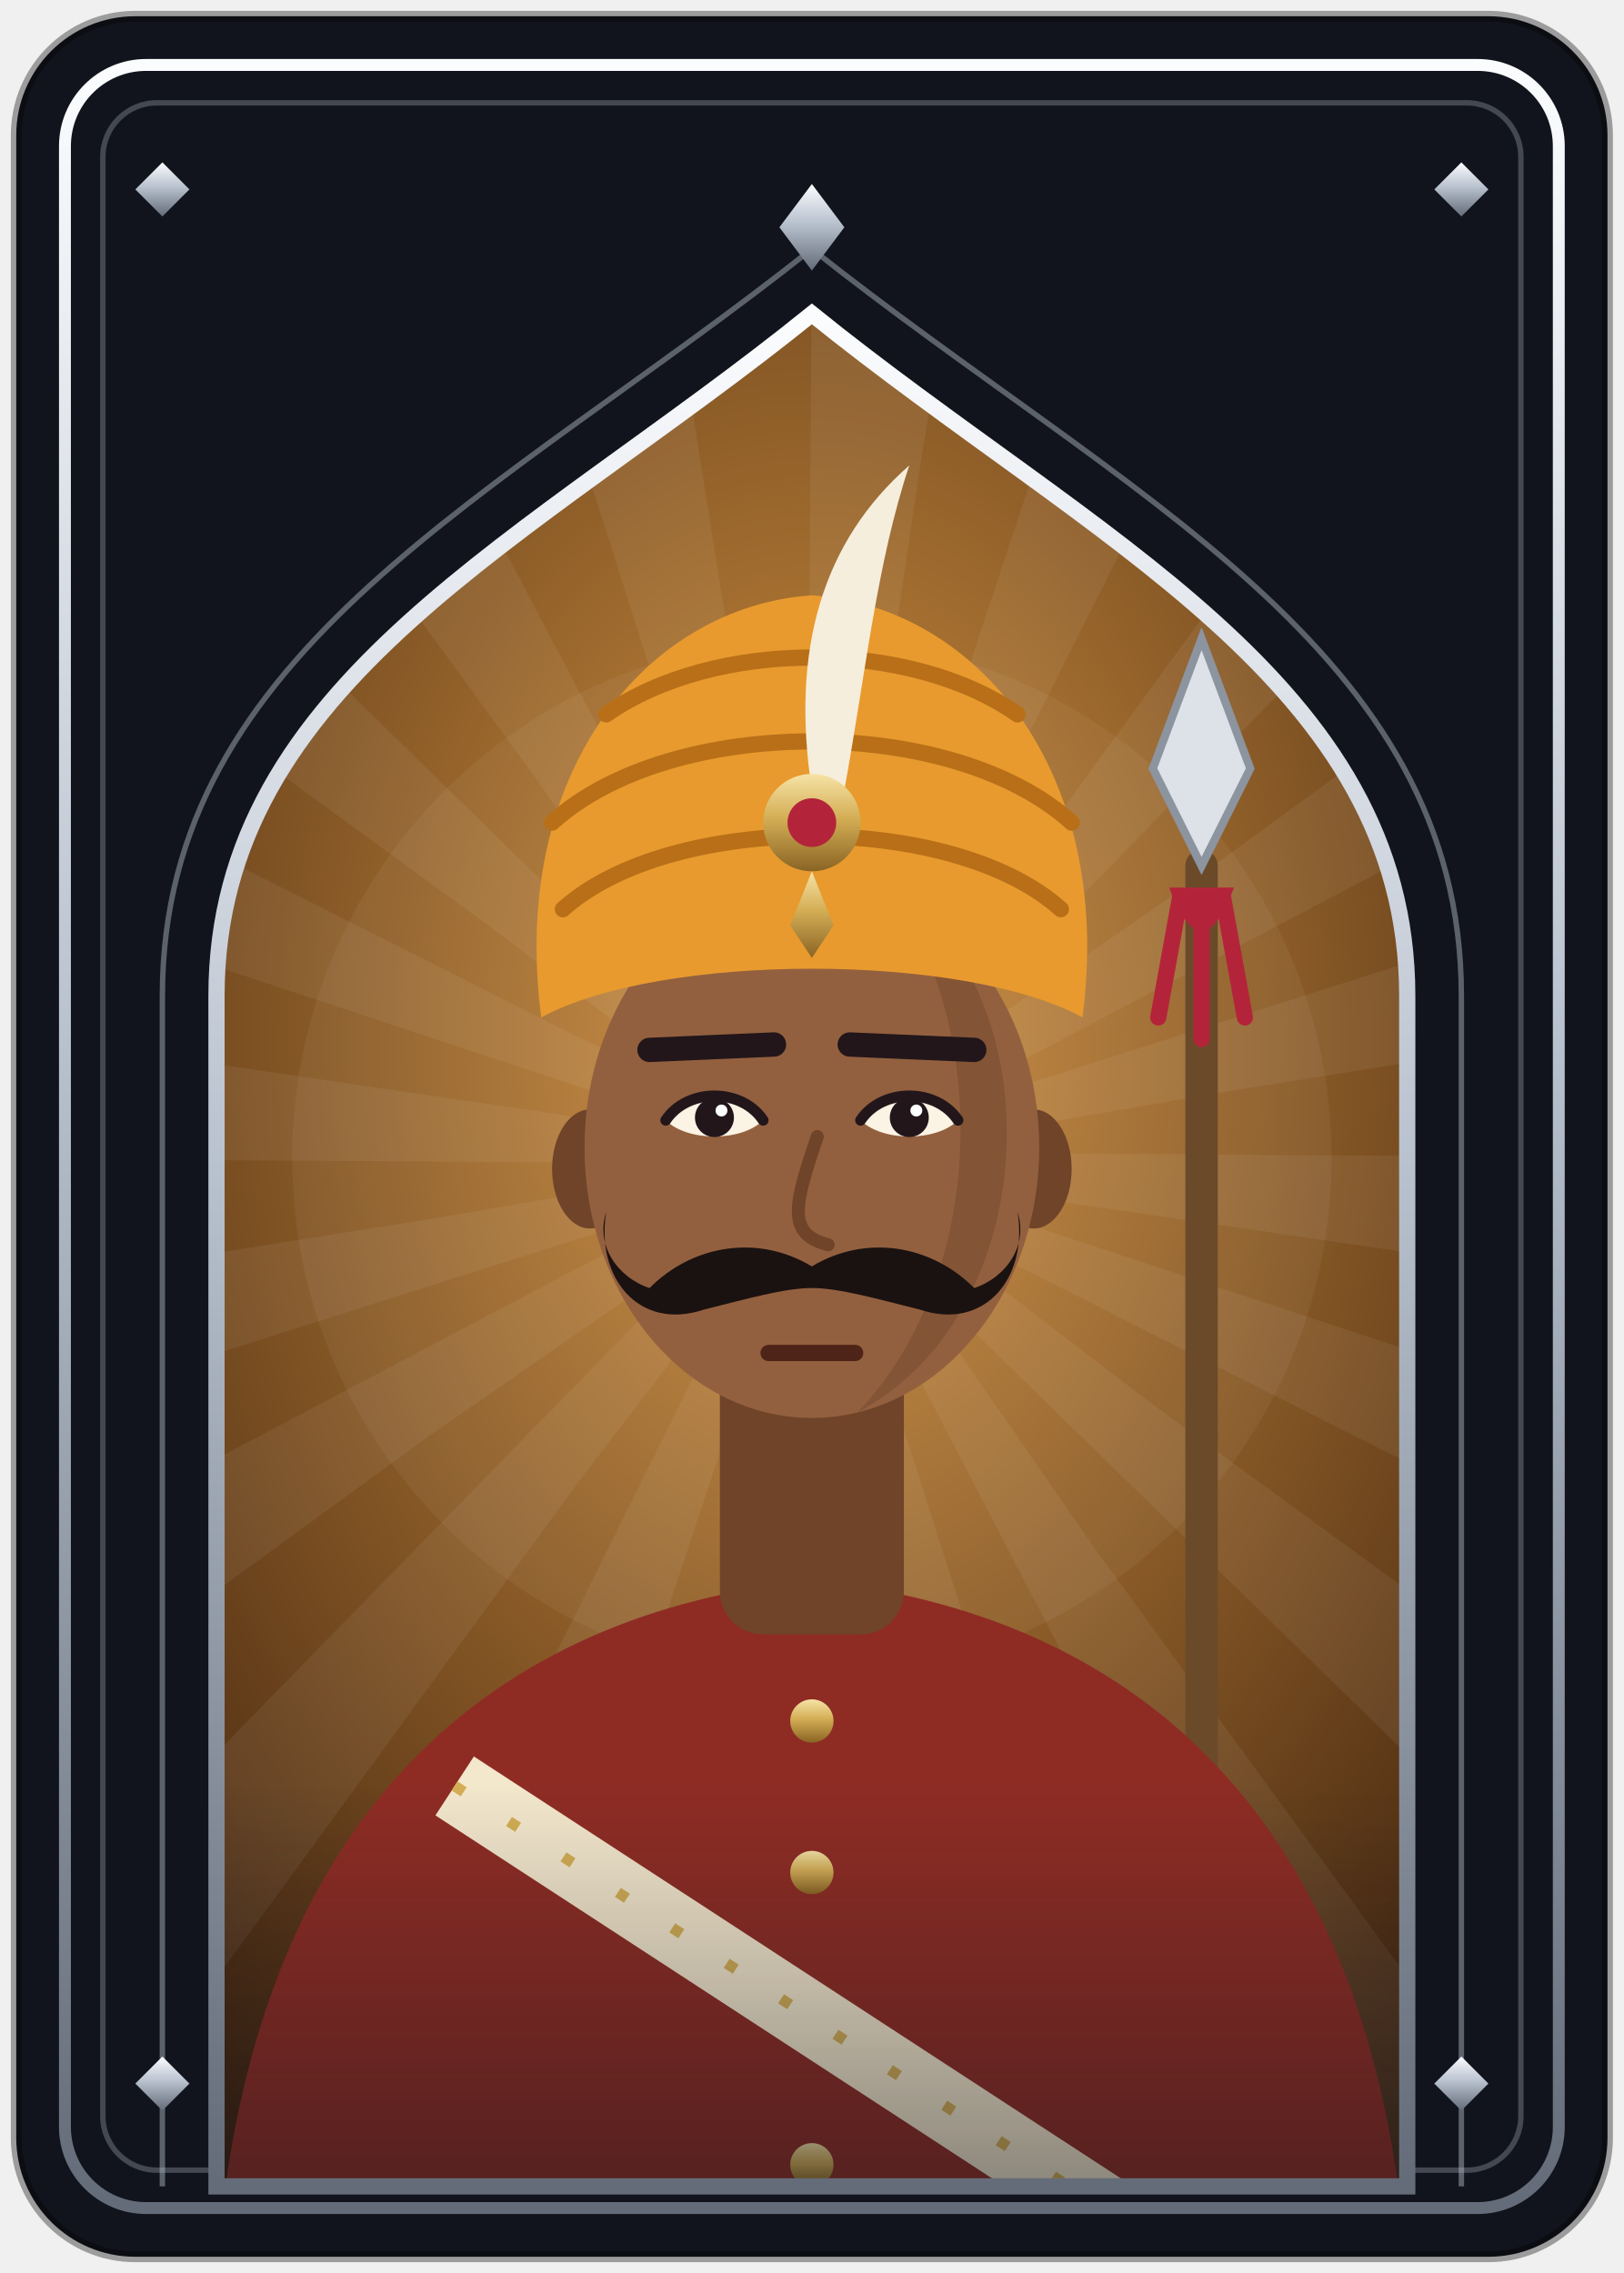
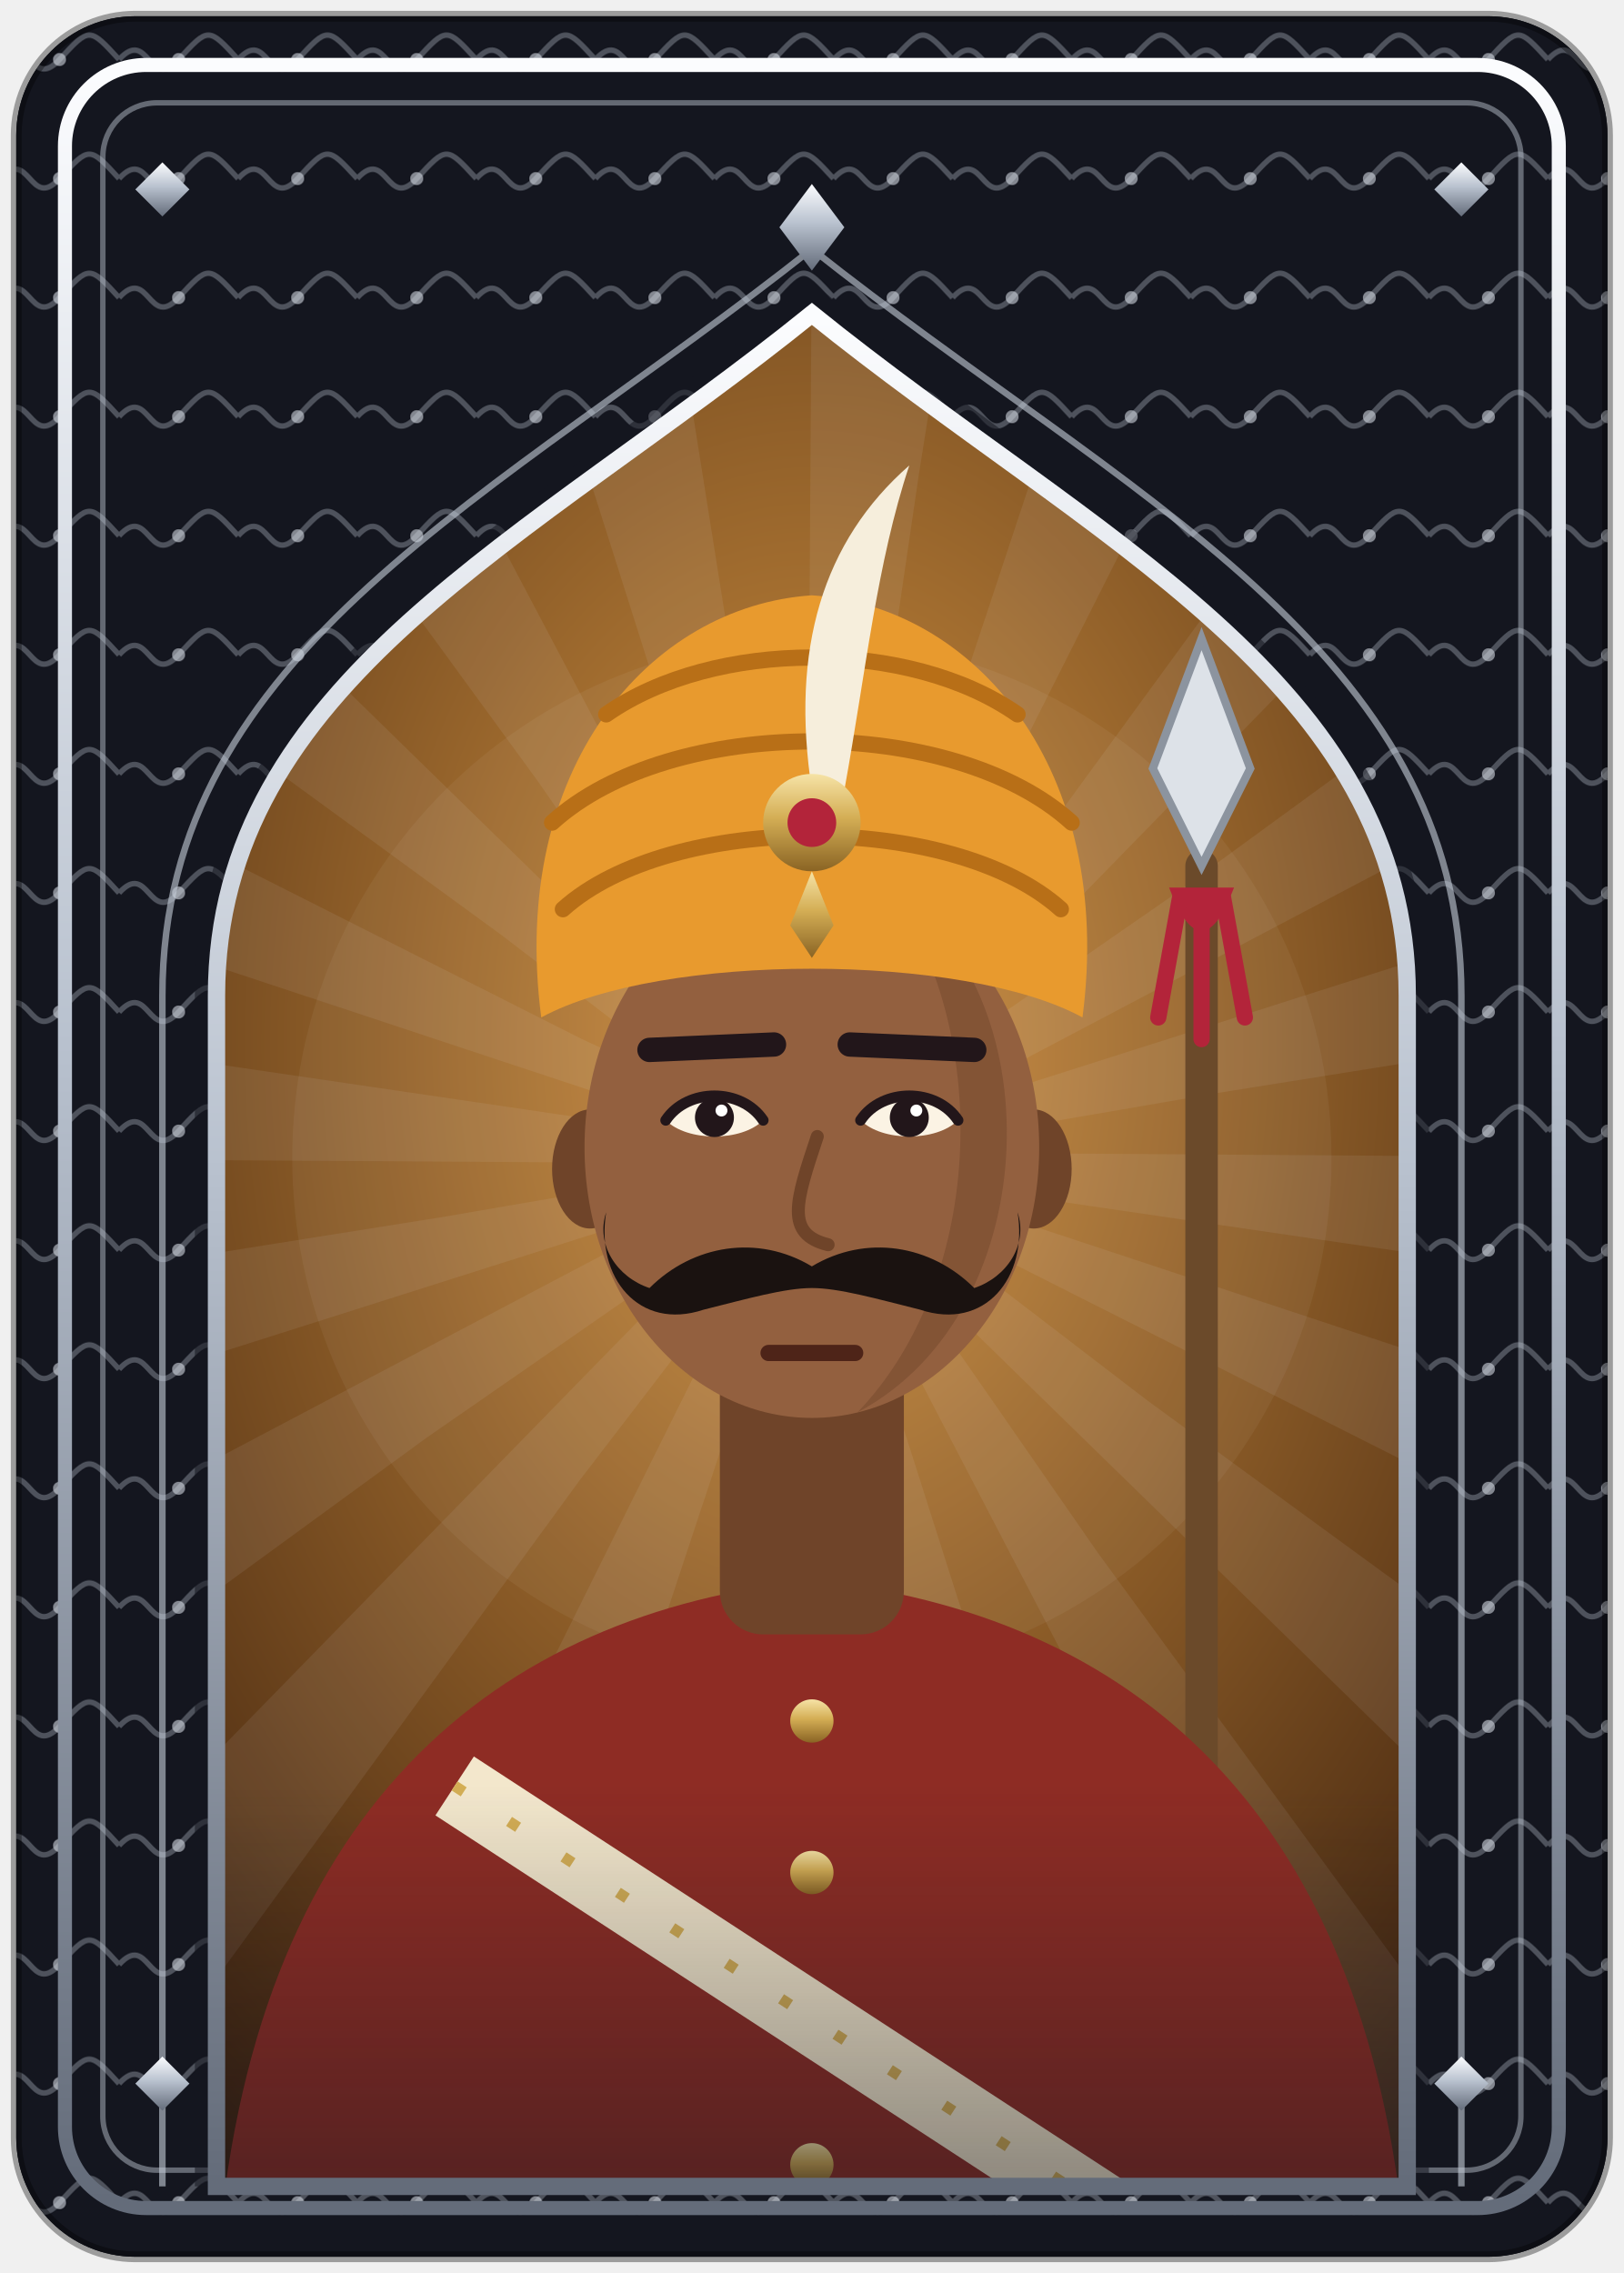
<svg xmlns="http://www.w3.org/2000/svg" viewBox="0 0 300 420" width="600" height="840">
  <defs>
    <linearGradient id="gold" x1="0" y1="0" x2="0" y2="1">
      <stop offset="0" stop-color="#F6E3A6" />
      <stop offset=".45" stop-color="#D4AE55" />
      <stop offset="1" stop-color="#8A6424" />
    </linearGradient>
    <linearGradient id="goldh" x1="0" y1="0" x2="1" y2="1">
      <stop offset="0" stop-color="#F6E3A6" />
      <stop offset=".5" stop-color="#C99E45" />
      <stop offset="1" stop-color="#7E5A1E" />
    </linearGradient>
+     <pattern id="basepat" width="22" height="22" patternUnits="userSpaceOnUse">
+       <rect width="22" height="22" fill="#14161F" />
+       <path d="M0 11C5.5 5 5.5 17 11 11S16.5 5 22 11" fill="none" stroke="#B9C2CF" stroke-opacity=".35" stroke-width="1" />
+       <circle cx="11" cy="11" r="1.2" fill="#DDE3EC" fill-opacity=".55" />
+     </pattern>
    <linearGradient id="frm" x1="0" y1="0" x2="0" y2="1">
      <stop offset="0" stop-color="#FBFCFE" />
      <stop offset=".45" stop-color="#B9C2CF" />
      <stop offset="1" stop-color="#646C7A" />
    </linearGradient>
    <radialGradient id="bg" cx=".5" cy=".46" r=".62">
      <stop offset="0" stop-color="#D49340" />
      <stop offset="1" stop-color="#3A1E0C" />
    </radialGradient>
    <clipPath id="arch">
      <path d="M40 404V184C40 126 98 100 150 58C202 100 260 126 260 184V404Z" />
    </clipPath>
    <linearGradient id="fade" x1="0" y1="0" x2="0" y2="1">
-       <stop offset="0" stop-color="#11141C" stop-opacity="0" />
-       <stop offset="1" stop-color="#11141C" stop-opacity=".55" />
+       <stop offset="0" stop-color="#14161F" stop-opacity="0" />
+       <stop offset="1" stop-color="#14161F" stop-opacity=".55" />
    </linearGradient>
  </defs>
-   <rect x="3" y="3" width="294" height="414" rx="22" fill="#11141C" />
+   <rect x="3" y="3" width="294" height="414" rx="22" fill="#14161F" />
+   <rect x="3" y="3" width="294" height="414" rx="22" fill="url(#basepat)" />
  <rect x="3" y="3" width="294" height="414" rx="22" fill="none" stroke="#000" stroke-opacity=".35" stroke-width="2" />
-   <rect x="12" y="12" width="276" height="396" rx="15" fill="none" stroke="url(#frm)" stroke-width="2.2" />
-   <rect x="19" y="19" width="262" height="382" rx="10" fill="none" stroke="#B9C2CF" stroke-opacity=".3" stroke-width="1" />
+   <rect x="12" y="12" width="276" height="396" rx="15" fill="none" stroke="url(#frm)" stroke-width="2.6" />
+   <rect x="19" y="19" width="262" height="382" rx="10" fill="none" stroke="#C7CFDA" stroke-opacity=".45" stroke-width="1" />
+   <path d="M36 404V184C36 124 96 98 150 52C204 98 264 124 264 184V404Z" fill="#14161F" fill-opacity=".55" />
  <g clip-path="url(#arch)">
    <rect width="300" height="420" fill="url(#bg)" />
-     <circle cx="150" cy="214" r="170" fill="none" stroke="#FFFFFF" stroke-opacity=".06" stroke-width="340" stroke-dasharray="26.7 26.7" />
+     <circle cx="150" cy="214" r="170" fill="none" stroke="#E6ECF5" stroke-opacity=".08" stroke-width="340" stroke-dasharray="26.7 26.7" />
    <circle cx="150" cy="214" r="96" fill="#fff" opacity=".05" />
-     <path d="M222 420V160" stroke="#6B4A2A" stroke-width="6" stroke-linecap="round" />
-     <path d="M222 118L231 142L222 160L213 142Z" fill="#DDE2E8" stroke="#8C949F" stroke-width="1.5" />
-     <path d="M216 164Q222 180 228 164Z" fill="#B3243A" />
-     <path d="M218 166L214 188M222 166L222 192M226 166L230 188" stroke="#B3243A" stroke-width="3" stroke-linecap="round" />
-     <path d="M40 420C46 334 92 298 150 292C208 298 254 334 260 420Z" fill="#8E2C24" />
-     <path d="M84 330L222 420" stroke="#F3E7CC" stroke-width="13" />
-     <path d="M84 330L222 420" stroke="#D4AE55" stroke-width="2" stroke-dasharray="2 10" />
-     <g fill="url(#gold)">
-       <circle cx="150" cy="318" r="4" />
-       <circle cx="150" cy="346" r="4" />
-       <circle cx="150" cy="400" r="4" />
+     <g class="treat">
+       <path d="M222 420V160" stroke="#6B4A2A" stroke-width="6" stroke-linecap="round" />
+       <path d="M222 118L231 142L222 160L213 142Z" fill="#DDE2E8" stroke="#8C949F" stroke-width="1.5" />
+       <path d="M216 164Q222 180 228 164Z" fill="#B3243A" />
+       <path d="M218 166L214 188M222 166L222 192M226 166L230 188" stroke="#B3243A" stroke-width="3" stroke-linecap="round" />
+       <path d="M40 420C46 334 92 298 150 292C208 298 254 334 260 420Z" fill="#8E2C24" />
+       <path d="M84 330L222 420" stroke="#F3E7CC" stroke-width="13" />
+       <path d="M84 330L222 420" stroke="#D4AE55" stroke-width="2" stroke-dasharray="2 10" />
+       <g fill="url(#gold)">
+         <circle cx="150" cy="318" r="4" />
+         <circle cx="150" cy="346" r="4" />
+         <circle cx="150" cy="400" r="4" />
+       </g>
+       <rect x="133.0" y="246" width="34" height="56" rx="8" fill="#6F4429" />
+       <ellipse cx="109" cy="216" rx="7" ry="11" fill="#6F4429" />
+       <ellipse cx="191" cy="216" rx="7" ry="11" fill="#6F4429" />
+       <ellipse cx="150" cy="212" rx="42" ry="50" fill="#93603F" />
+       <path d="M164.7 164.5C194.1 182.0 194.1 242.0 158.4 261.0C181.5 237.0 183.6 192.0 164.7 164.5Z" fill="#6F4429" opacity=".45" />
+       <path d="M120 194L143 193" stroke="#22161A" stroke-width="4.5" stroke-linecap="round" />
+       <path d="M157 193L180 194" stroke="#22161A" stroke-width="4.5" stroke-linecap="round" />
+       <path d="M123 207C127 201 137 201 141 207C137 211 127 211 123 207Z" fill="#FBF3E4" />
+       <circle cx="132" cy="206.5" r="3.6" fill="#22161A" />
+       <circle cx="133.3" cy="205.2" r="1.1" fill="#fff" />
+       <path d="M123 207C127 201 137 201 141 207" fill="none" stroke="#22161A" stroke-width="2" stroke-linecap="round" />
+       <path d="M159 207C163 201 173 201 177 207C173 211 163 211 159 207Z" fill="#FBF3E4" />
+       <circle cx="168" cy="206.5" r="3.6" fill="#22161A" />
+       <circle cx="169.3" cy="205.2" r="1.1" fill="#fff" />
+       <path d="M159 207C163 201 173 201 177 207" fill="none" stroke="#22161A" stroke-width="2" stroke-linecap="round" />
+       <path d="M151 210C147 222 145 228 153 230" fill="none" stroke="#6F4429" stroke-width="2.4" stroke-linecap="round" />
+       <path d="M150 234C140 228 128 230 120 238C114 236 110 230 112 224C110 236 118 246 130 242C138 240 145 238 150 238C155 238 162 240 170 242C182 246 190 236 188 224C190 230 186 236 180 238C172 230 160 228 150 234Z" fill="#1A1210" />
+       <path d="M142 250H158" stroke="#4E2418" stroke-width="3" stroke-linecap="round" />
+       <path d="M100 188C94 142 120 112 150 110C180 112 206 142 200 188C178 176 122 176 100 188Z" fill="#E89A2E" />
+       <path d="M104 168C124 150 176 150 196 168M102 152C124 132 176 132 198 152M112 132C132 118 168 118 188 132" fill="none" stroke="#B86F17" stroke-width="3" stroke-linecap="round" />
+       <path d="M150 146C146 120 152 100 168 86C162 104 160 124 156 146Z" fill="#F6EEDC" />
+       <circle cx="150" cy="152" r="9" fill="url(#gold)" />
+       <circle cx="150" cy="152" r="4.5" fill="#B3243A" />
+       <path d="M150 161l4 10-4 6-4-6z" fill="url(#gold)" />
    </g>
-     <rect x="133.0" y="246" width="34" height="56" rx="8" fill="#6F4429" />
-     <ellipse cx="109" cy="216" rx="7" ry="11" fill="#6F4429" />
-     <ellipse cx="191" cy="216" rx="7" ry="11" fill="#6F4429" />
-     <ellipse cx="150" cy="212" rx="42" ry="50" fill="#93603F" />
-     <path d="M164.7 164.5C194.1 182.0 194.1 242.0 158.4 261.0C181.5 237.0 183.6 192.0 164.7 164.5Z" fill="#6F4429" opacity=".45" />
-     <path d="M120 194L143 193" stroke="#22161A" stroke-width="4.5" stroke-linecap="round" />
-     <path d="M157 193L180 194" stroke="#22161A" stroke-width="4.5" stroke-linecap="round" />
-     <path d="M123 207C127 201 137 201 141 207C137 211 127 211 123 207Z" fill="#FBF3E4" />
-     <circle cx="132" cy="206.5" r="3.6" fill="#22161A" />
-     <circle cx="133.3" cy="205.2" r="1.1" fill="#fff" />
-     <path d="M123 207C127 201 137 201 141 207" fill="none" stroke="#22161A" stroke-width="2" stroke-linecap="round" />
-     <path d="M159 207C163 201 173 201 177 207C173 211 163 211 159 207Z" fill="#FBF3E4" />
-     <circle cx="168" cy="206.5" r="3.6" fill="#22161A" />
-     <circle cx="169.3" cy="205.2" r="1.1" fill="#fff" />
-     <path d="M159 207C163 201 173 201 177 207" fill="none" stroke="#22161A" stroke-width="2" stroke-linecap="round" />
-     <path d="M151 210C147 222 145 228 153 230" fill="none" stroke="#6F4429" stroke-width="2.4" stroke-linecap="round" />
-     <path d="M150 234C140 228 128 230 120 238C114 236 110 230 112 224C110 236 118 246 130 242C138 240 145 238 150 238C155 238 162 240 170 242C182 246 190 236 188 224C190 230 186 236 180 238C172 230 160 228 150 234Z" fill="#1A1210" />
-     <path d="M142 250H158" stroke="#4E2418" stroke-width="3" stroke-linecap="round" />
-     <path d="M100 188C94 142 120 112 150 110C180 112 206 142 200 188C178 176 122 176 100 188Z" fill="#E89A2E" />
-     <path d="M104 168C124 150 176 150 196 168M102 152C124 132 176 132 198 152M112 132C132 118 168 118 188 132" fill="none" stroke="#B86F17" stroke-width="3" stroke-linecap="round" />
-     <path d="M150 146C146 120 152 100 168 86C162 104 160 124 156 146Z" fill="#F6EEDC" />
-     <circle cx="150" cy="152" r="9" fill="url(#gold)" />
-     <circle cx="150" cy="152" r="4.5" fill="#B3243A" />
-     <path d="M150 161l4 10-4 6-4-6z" fill="url(#gold)" />
    <rect y="330" width="300" height="90" fill="url(#fade)" />
  </g>
-   <path d="M40 404V184C40 126 98 100 150 58C202 100 260 126 260 184V404Z" fill="none" stroke="url(#frm)" stroke-width="3" />
-   <path d="M30 404V184C30 120 92 92 150 46C208 92 270 120 270 184V404" fill="none" stroke="#B9C2CF" stroke-opacity=".45" stroke-width="1" />
+   <path d="M40 404V184C40 126 98 100 150 58C202 100 260 126 260 184V404Z" fill="none" stroke="url(#frm)" stroke-width="3.2" />
+   <path d="M30 404V184C30 120 92 92 150 46C208 92 270 120 270 184V404" fill="none" stroke="#C7CFDA" stroke-opacity=".6" stroke-width="1.2" />
  <path d="M150 34l6 8-6 8-6-8z" fill="url(#frm)" />
  <g fill="url(#frm)">
    <path d="M30 30l5 5-5 5-5-5z" />
    <path d="M270 30l5 5-5 5-5-5z" />
    <path d="M30 380l5 5-5 5-5-5z" />
    <path d="M270 380l5 5-5 5-5-5z" />
  </g>
</svg>
